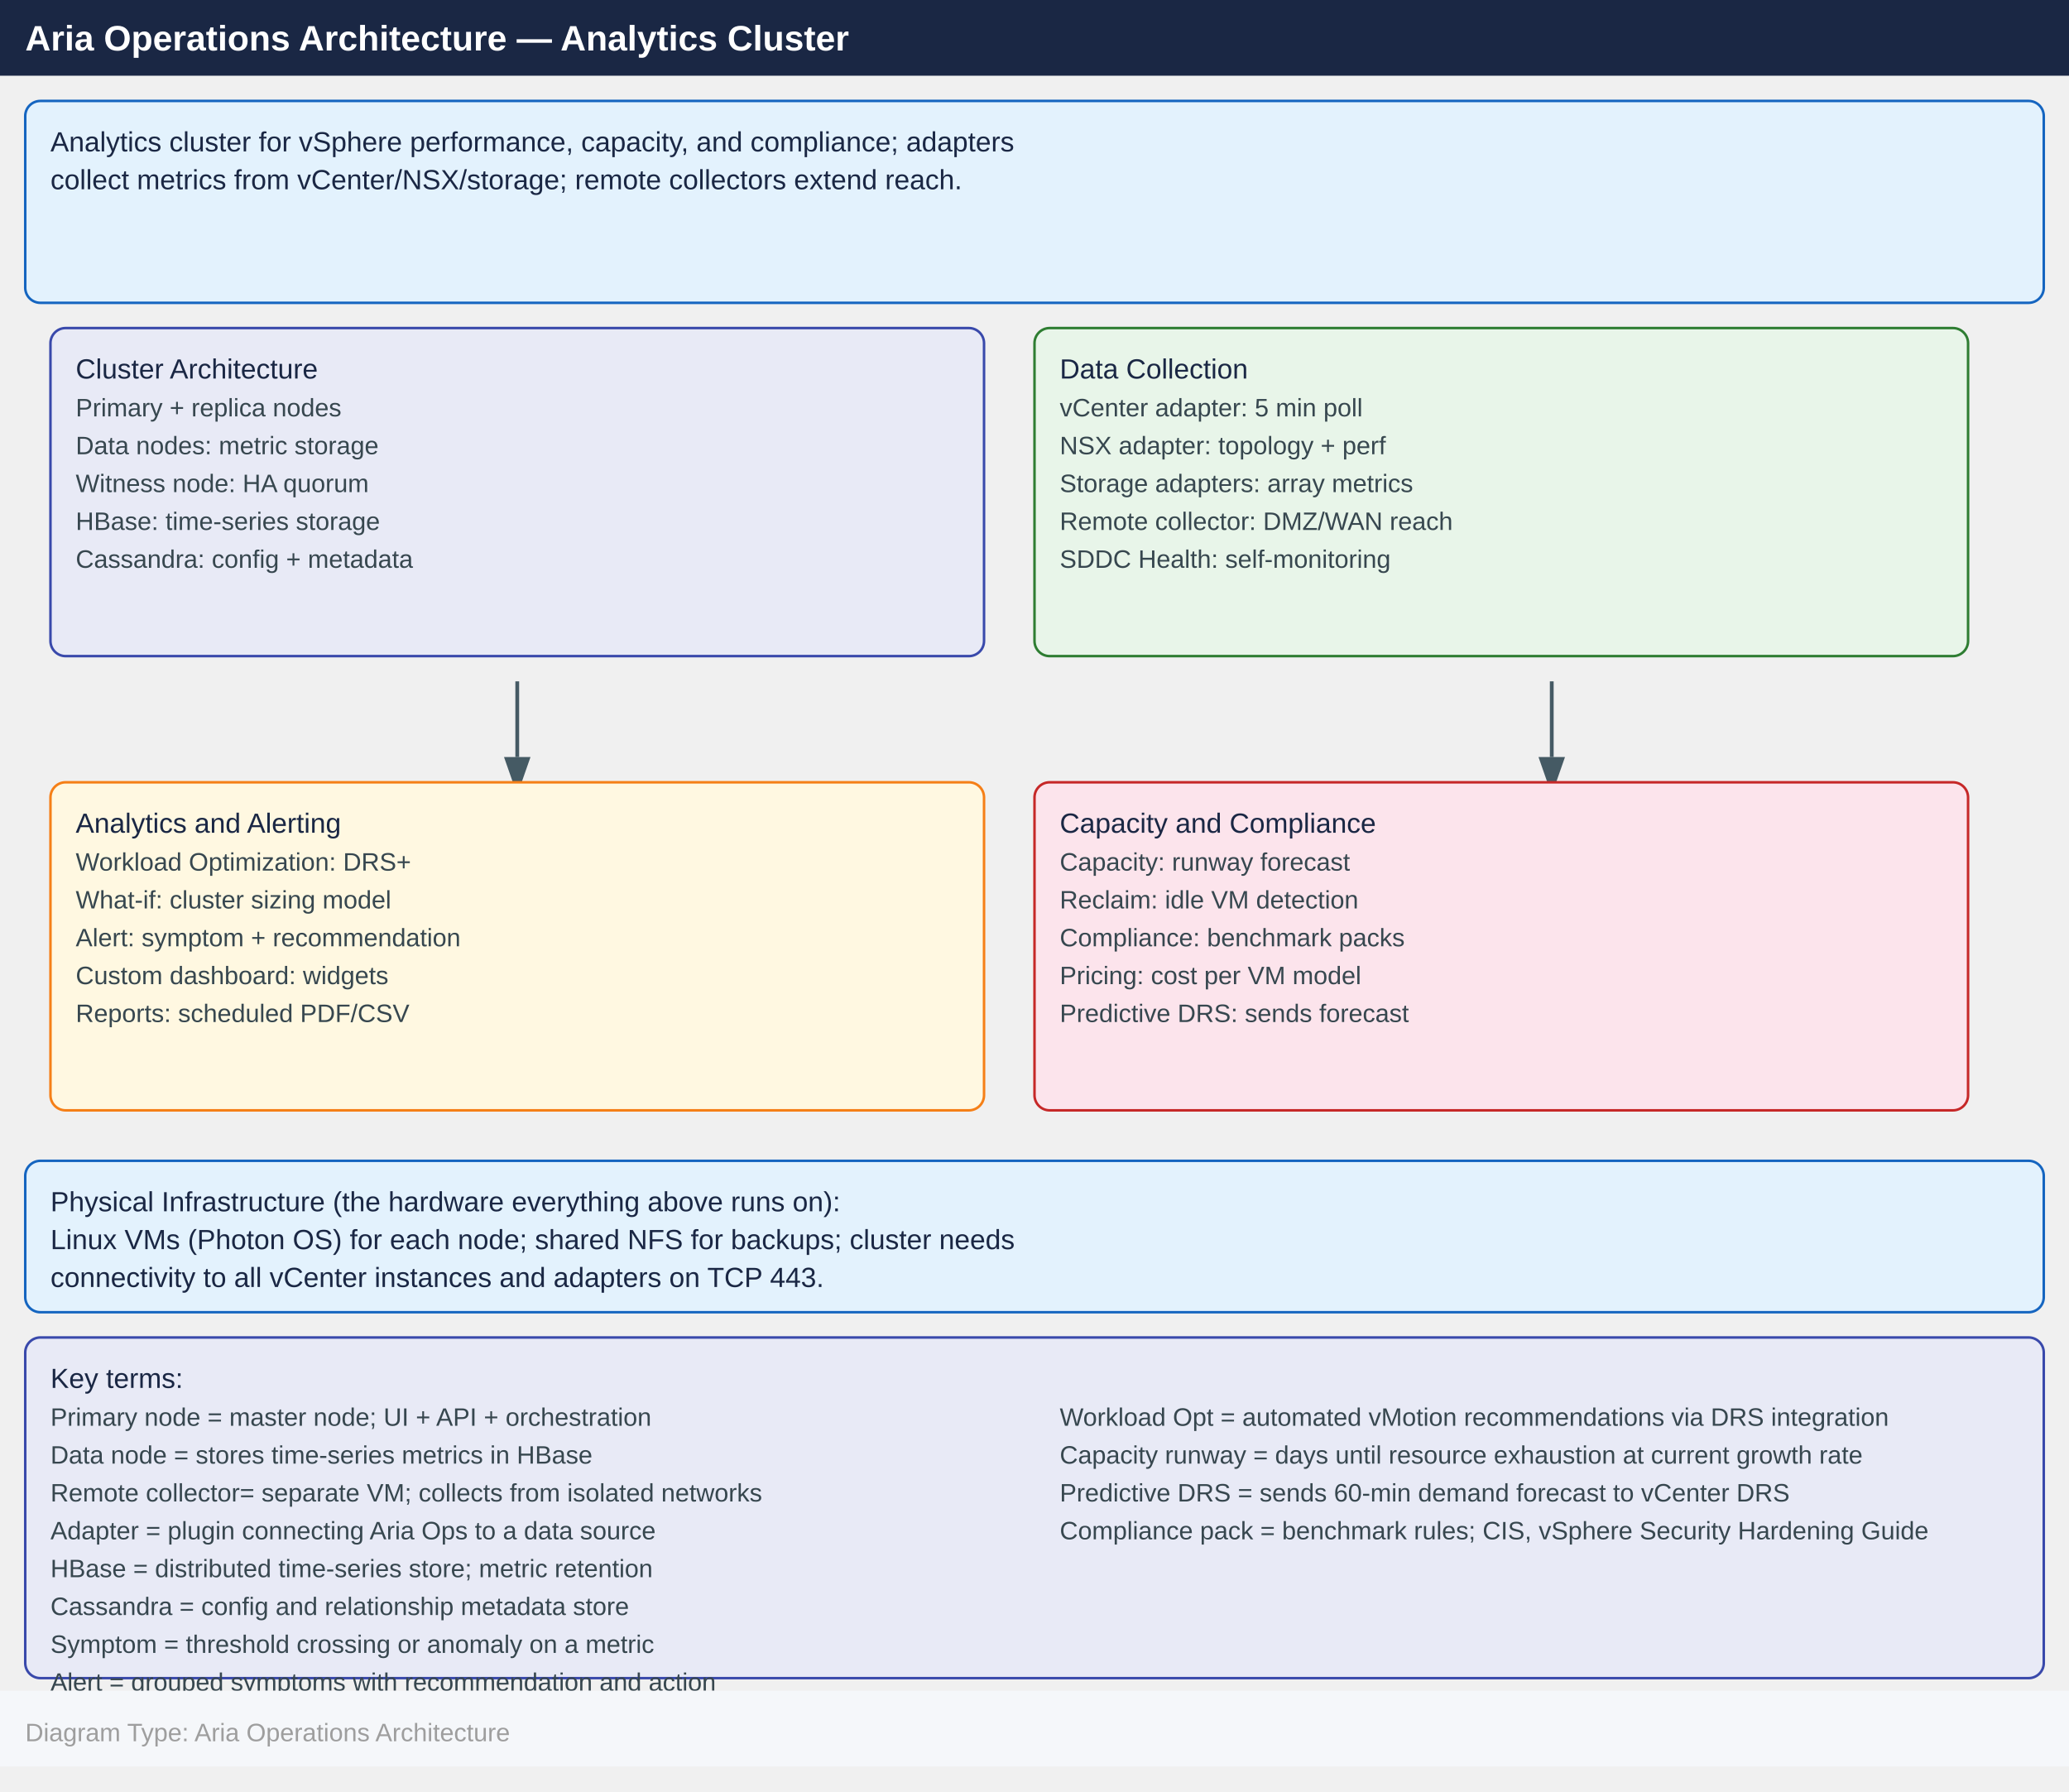
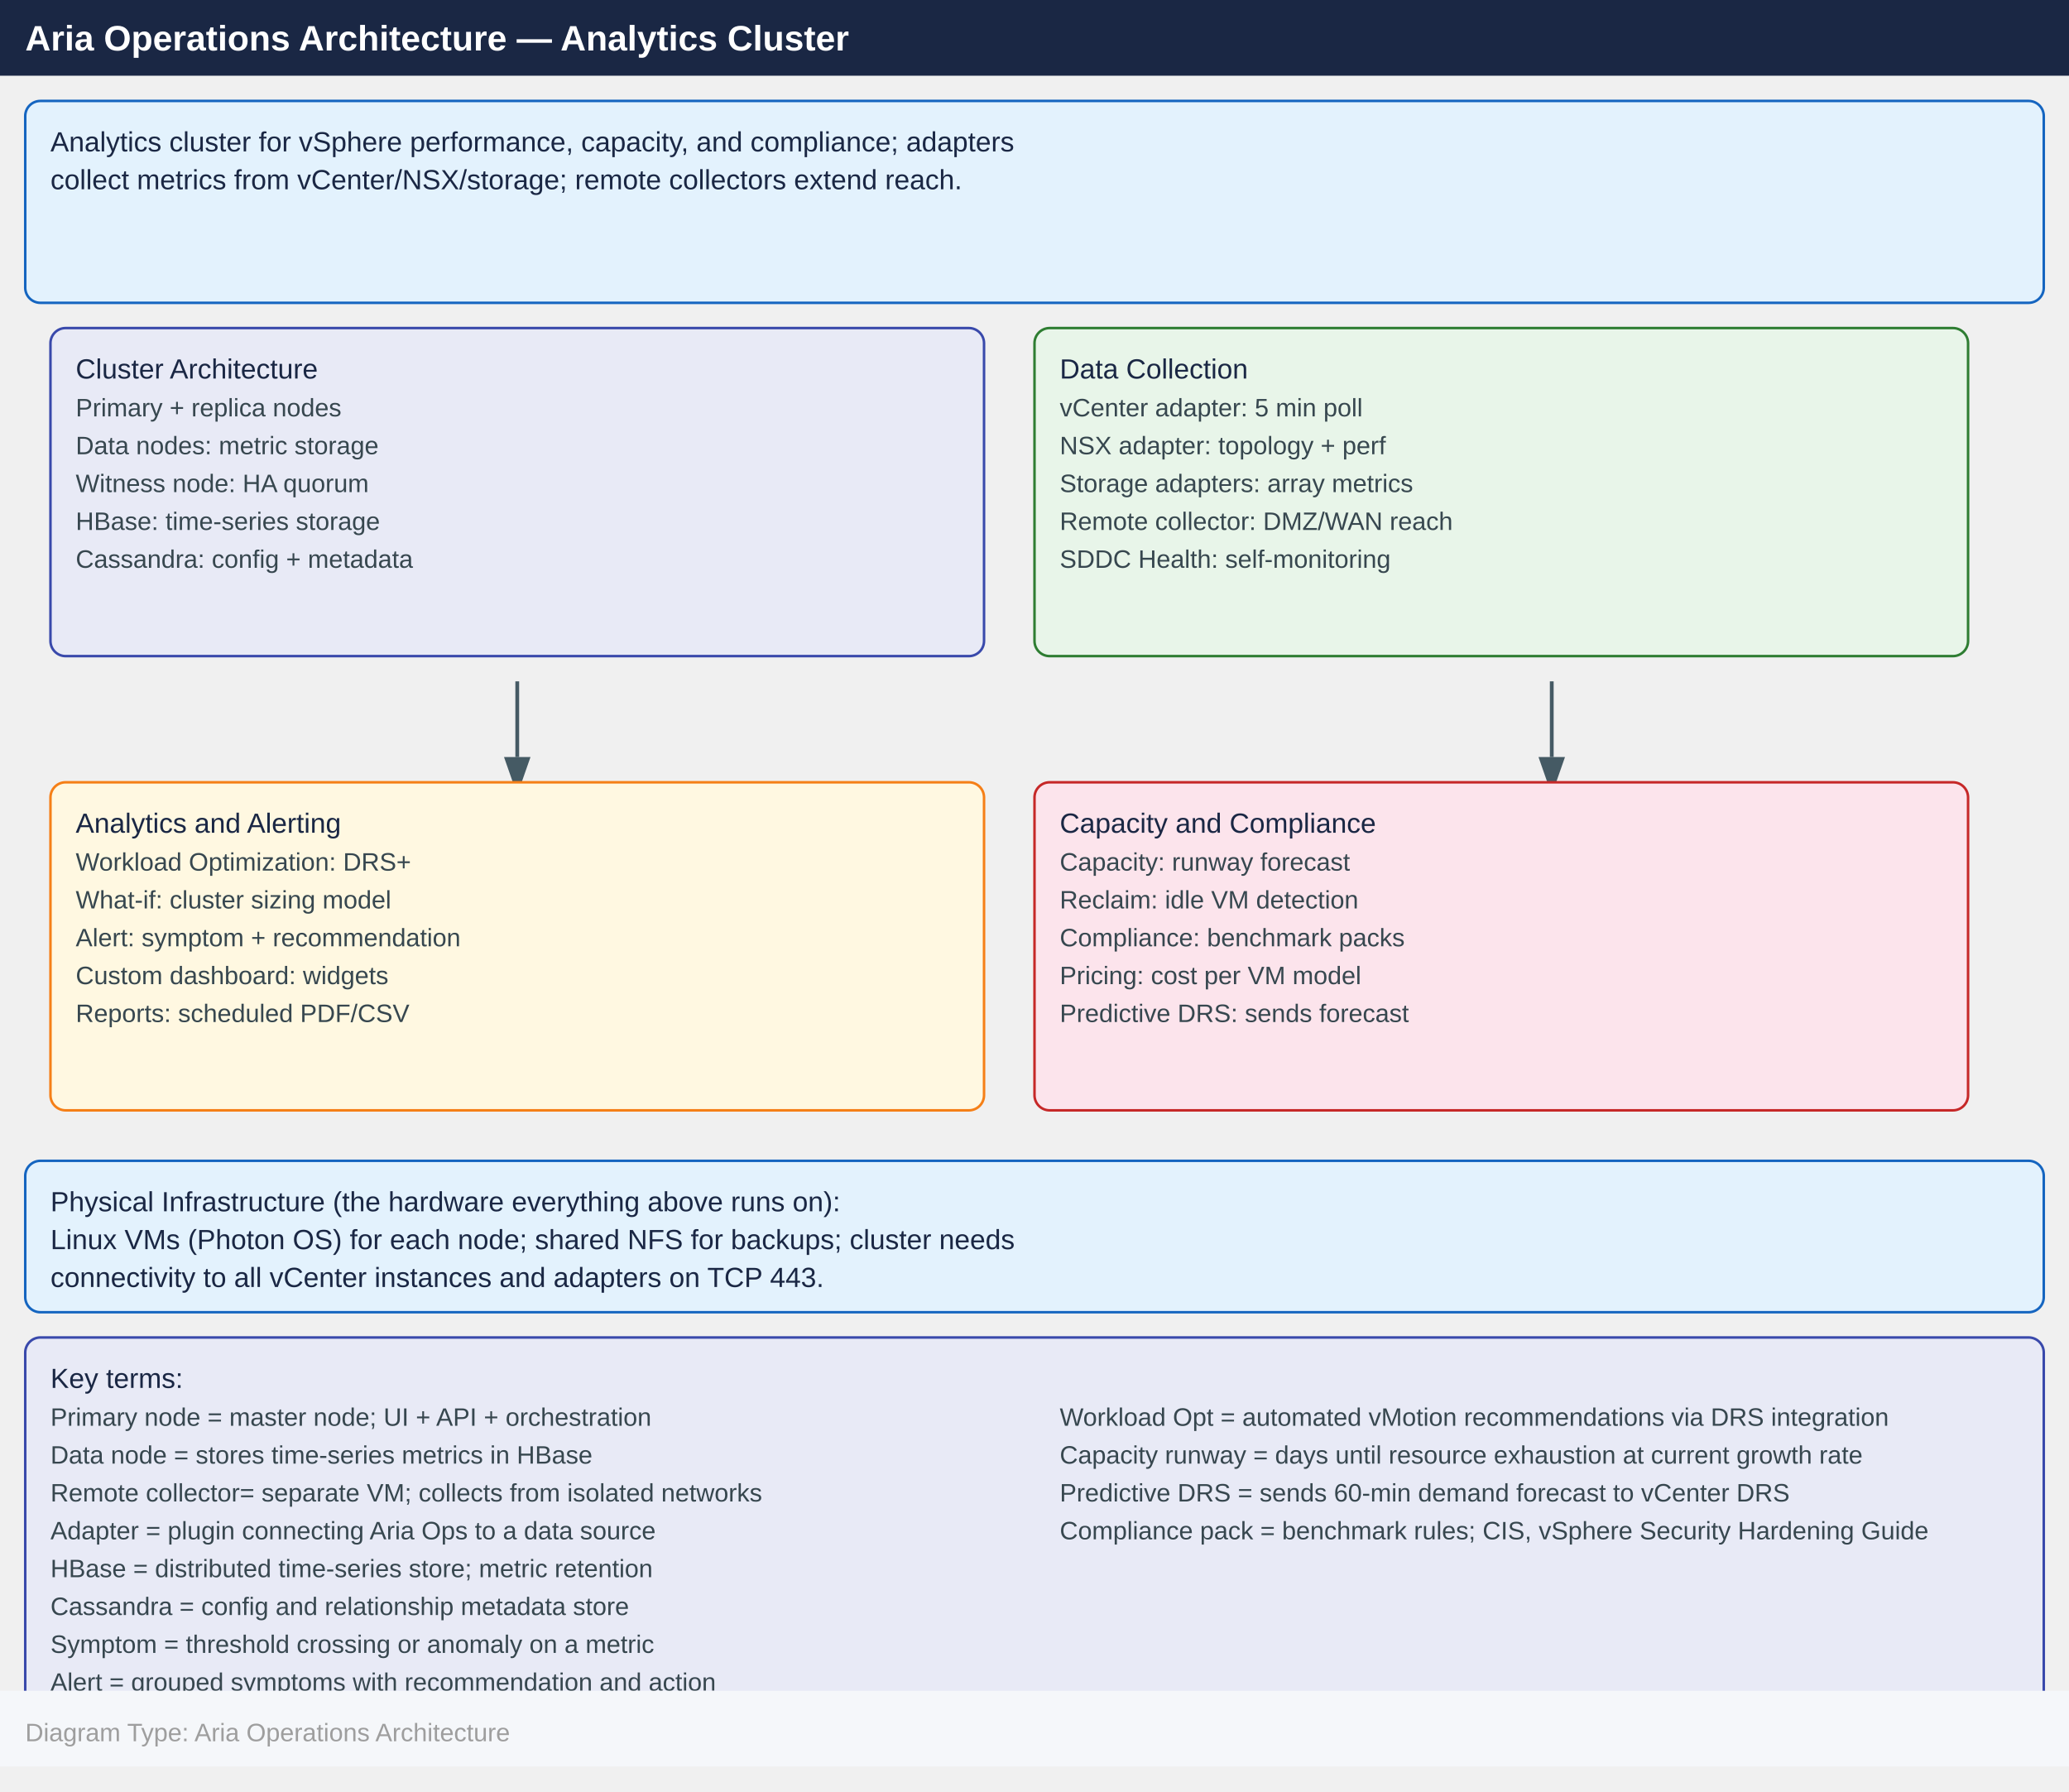
<svg xmlns="http://www.w3.org/2000/svg" width="820" height="710" viewBox="0 0 820 710">
  <defs>
    <marker id="arrowhead" markerWidth="10" markerHeight="7" refX="0" refY="3.5" orient="auto">
      <polygon points="0 0, 10 3.5, 0 7" fill="#455a64" />
    </marker>
  </defs>
  <rect x="0" y="0" width="820" height="30" fill="#1a2744" />
  <text x="10" y="20" font-family="Arial,Helvetica,sans-serif" font-size="14" font-weight="bold" fill="#ffffff">
    Aria Operations Architecture — Analytics Cluster
  </text>
  <rect x="10" y="40" width="800" height="80" rx="6" fill="#e3f2fd" stroke="#1565c0" />
  <text x="20" y="60" font-family="Arial,Helvetica,sans-serif" font-size="11" fill="#1a2744">
    Analytics cluster for vSphere performance, capacity, and compliance; adapters
  </text>
  <text x="20" y="75" font-family="Arial,Helvetica,sans-serif" font-size="11" fill="#1a2744">
    collect metrics from vCenter/NSX/storage; remote collectors extend reach.
  </text>
  <rect x="20" y="130" width="370" height="130" rx="6" fill="#e8eaf6" stroke="#3949ab" />
  <text x="30" y="150" font-family="Arial,Helvetica,sans-serif" font-size="11" fill="#1a2744">
    Cluster Architecture
  </text>
  <text x="30" y="165" font-family="Arial,Helvetica,sans-serif" font-size="10" fill="#37474f">
    Primary + replica nodes
  </text>
  <text x="30" y="180" font-family="Arial,Helvetica,sans-serif" font-size="10" fill="#37474f">
    Data nodes: metric storage
  </text>
  <text x="30" y="195" font-family="Arial,Helvetica,sans-serif" font-size="10" fill="#37474f">
    Witness node: HA quorum
  </text>
  <text x="30" y="210" font-family="Arial,Helvetica,sans-serif" font-size="10" fill="#37474f">
    HBase: time-series storage
  </text>
  <text x="30" y="225" font-family="Arial,Helvetica,sans-serif" font-size="10" fill="#37474f">
    Cassandra: config + metadata
  </text>
  <rect x="410" y="130" width="370" height="130" rx="6" fill="#e8f5e9" stroke="#2e7d32" />
  <text x="420" y="150" font-family="Arial,Helvetica,sans-serif" font-size="11" fill="#1a2744">
    Data Collection
  </text>
  <text x="420" y="165" font-family="Arial,Helvetica,sans-serif" font-size="10" fill="#37474f">
    vCenter adapter: 5 min poll
  </text>
  <text x="420" y="180" font-family="Arial,Helvetica,sans-serif" font-size="10" fill="#37474f">
    NSX adapter: topology + perf
  </text>
  <text x="420" y="195" font-family="Arial,Helvetica,sans-serif" font-size="10" fill="#37474f">
    Storage adapters: array metrics
  </text>
  <text x="420" y="210" font-family="Arial,Helvetica,sans-serif" font-size="10" fill="#37474f">
    Remote collector: DMZ/WAN reach
  </text>
  <text x="420" y="225" font-family="Arial,Helvetica,sans-serif" font-size="10" fill="#37474f">
    SDDC Health: self-monitoring
  </text>
  <line x1="205" y1="270" x2="205" y2="300" stroke="#455a64" stroke-width="1.5" marker-end="url(#arrowhead)" />
  <line x1="615" y1="270" x2="615" y2="300" stroke="#455a64" stroke-width="1.5" marker-end="url(#arrowhead)" />
  <rect x="20" y="310" width="370" height="130" rx="6" fill="#fff8e1" stroke="#f57f17" />
  <text x="30" y="330" font-family="Arial,Helvetica,sans-serif" font-size="11" fill="#1a2744">
    Analytics and Alerting
  </text>
  <text x="30" y="345" font-family="Arial,Helvetica,sans-serif" font-size="10" fill="#37474f">
    Workload Optimization: DRS+
  </text>
  <text x="30" y="360" font-family="Arial,Helvetica,sans-serif" font-size="10" fill="#37474f">
    What-if: cluster sizing model
  </text>
  <text x="30" y="375" font-family="Arial,Helvetica,sans-serif" font-size="10" fill="#37474f">
    Alert: symptom + recommendation
  </text>
  <text x="30" y="390" font-family="Arial,Helvetica,sans-serif" font-size="10" fill="#37474f">
    Custom dashboard: widgets
  </text>
  <text x="30" y="405" font-family="Arial,Helvetica,sans-serif" font-size="10" fill="#37474f">
    Reports: scheduled PDF/CSV
  </text>
  <rect x="410" y="310" width="370" height="130" rx="6" fill="#fce4ec" stroke="#c62828" />
  <text x="420" y="330" font-family="Arial,Helvetica,sans-serif" font-size="11" fill="#1a2744">
    Capacity and Compliance
  </text>
  <text x="420" y="345" font-family="Arial,Helvetica,sans-serif" font-size="10" fill="#37474f">
    Capacity: runway forecast
  </text>
  <text x="420" y="360" font-family="Arial,Helvetica,sans-serif" font-size="10" fill="#37474f">
    Reclaim: idle VM detection
  </text>
  <text x="420" y="375" font-family="Arial,Helvetica,sans-serif" font-size="10" fill="#37474f">
    Compliance: benchmark packs
  </text>
  <text x="420" y="390" font-family="Arial,Helvetica,sans-serif" font-size="10" fill="#37474f">
    Pricing: cost per VM model
  </text>
  <text x="420" y="405" font-family="Arial,Helvetica,sans-serif" font-size="10" fill="#37474f">
    Predictive DRS: sends forecast
  </text>
  <rect x="10" y="460" width="800" height="60" rx="6" fill="#e3f2fd" stroke="#1565c0" />
  <text x="20" y="480" font-family="Arial,Helvetica,sans-serif" font-size="11" fill="#1a2744">
    Physical Infrastructure (the hardware everything above runs on):
  </text>
  <text x="20" y="495" font-family="Arial,Helvetica,sans-serif" font-size="11" fill="#1a2744">
    Linux VMs (Photon OS) for each node; shared NFS for backups; cluster needs
  </text>
  <text x="20" y="510" font-family="Arial,Helvetica,sans-serif" font-size="11" fill="#1a2744">
    connectivity to all vCenter instances and adapters on TCP 443.
  </text>
-   <rect x="10" y="530" width="800" height="135" rx="6" fill="#e8eaf6" stroke="#3949ab" />
+   <rect x="10" y="530" width="800" height="150" rx="6" fill="#e8eaf6" stroke="#3949ab" />
  <text x="20" y="550" font-family="Arial,Helvetica,sans-serif" font-size="11" fill="#1a2744">
    Key terms:
  </text>
  <text x="20" y="565" font-family="Arial,Helvetica,sans-serif" font-size="10" fill="#37474f">
    Primary node    = master node; UI + API + orchestration
  </text>
  <text x="20" y="580" font-family="Arial,Helvetica,sans-serif" font-size="10" fill="#37474f">
    Data node       = stores time-series metrics in HBase
  </text>
  <text x="20" y="595" font-family="Arial,Helvetica,sans-serif" font-size="10" fill="#37474f">
    Remote collector= separate VM; collects from isolated networks
  </text>
  <text x="20" y="610" font-family="Arial,Helvetica,sans-serif" font-size="10" fill="#37474f">
    Adapter         = plugin connecting Aria Ops to a data source
  </text>
  <text x="20" y="625" font-family="Arial,Helvetica,sans-serif" font-size="10" fill="#37474f">
    HBase           = distributed time-series store; metric retention
  </text>
  <text x="20" y="640" font-family="Arial,Helvetica,sans-serif" font-size="10" fill="#37474f">
    Cassandra       = config and relationship metadata store
  </text>
  <text x="20" y="655" font-family="Arial,Helvetica,sans-serif" font-size="10" fill="#37474f">
    Symptom         = threshold crossing or anomaly on a metric
  </text>
  <text x="20" y="670" font-family="Arial,Helvetica,sans-serif" font-size="10" fill="#37474f">
    Alert           = grouped symptoms with recommendation and action
  </text>
  <text x="420" y="565" font-family="Arial,Helvetica,sans-serif" font-size="10" fill="#37474f">
    Workload Opt    = automated vMotion recommendations via DRS integration
  </text>
  <text x="420" y="580" font-family="Arial,Helvetica,sans-serif" font-size="10" fill="#37474f">
    Capacity runway = days until resource exhaustion at current growth rate
  </text>
  <text x="420" y="595" font-family="Arial,Helvetica,sans-serif" font-size="10" fill="#37474f">
    Predictive DRS  = sends 60-min demand forecast to vCenter DRS
  </text>
  <text x="420" y="610" font-family="Arial,Helvetica,sans-serif" font-size="10" fill="#37474f">
    Compliance pack = benchmark rules; CIS, vSphere Security Hardening Guide
  </text>
  <rect x="0" y="670" width="820" height="30" fill="#f5f7fa" />
  <text x="10" y="690" font-family="Arial,Helvetica,sans-serif" font-size="10" fill="#9e9e9e">
    Diagram Type: Aria Operations Architecture
  </text>
</svg>
